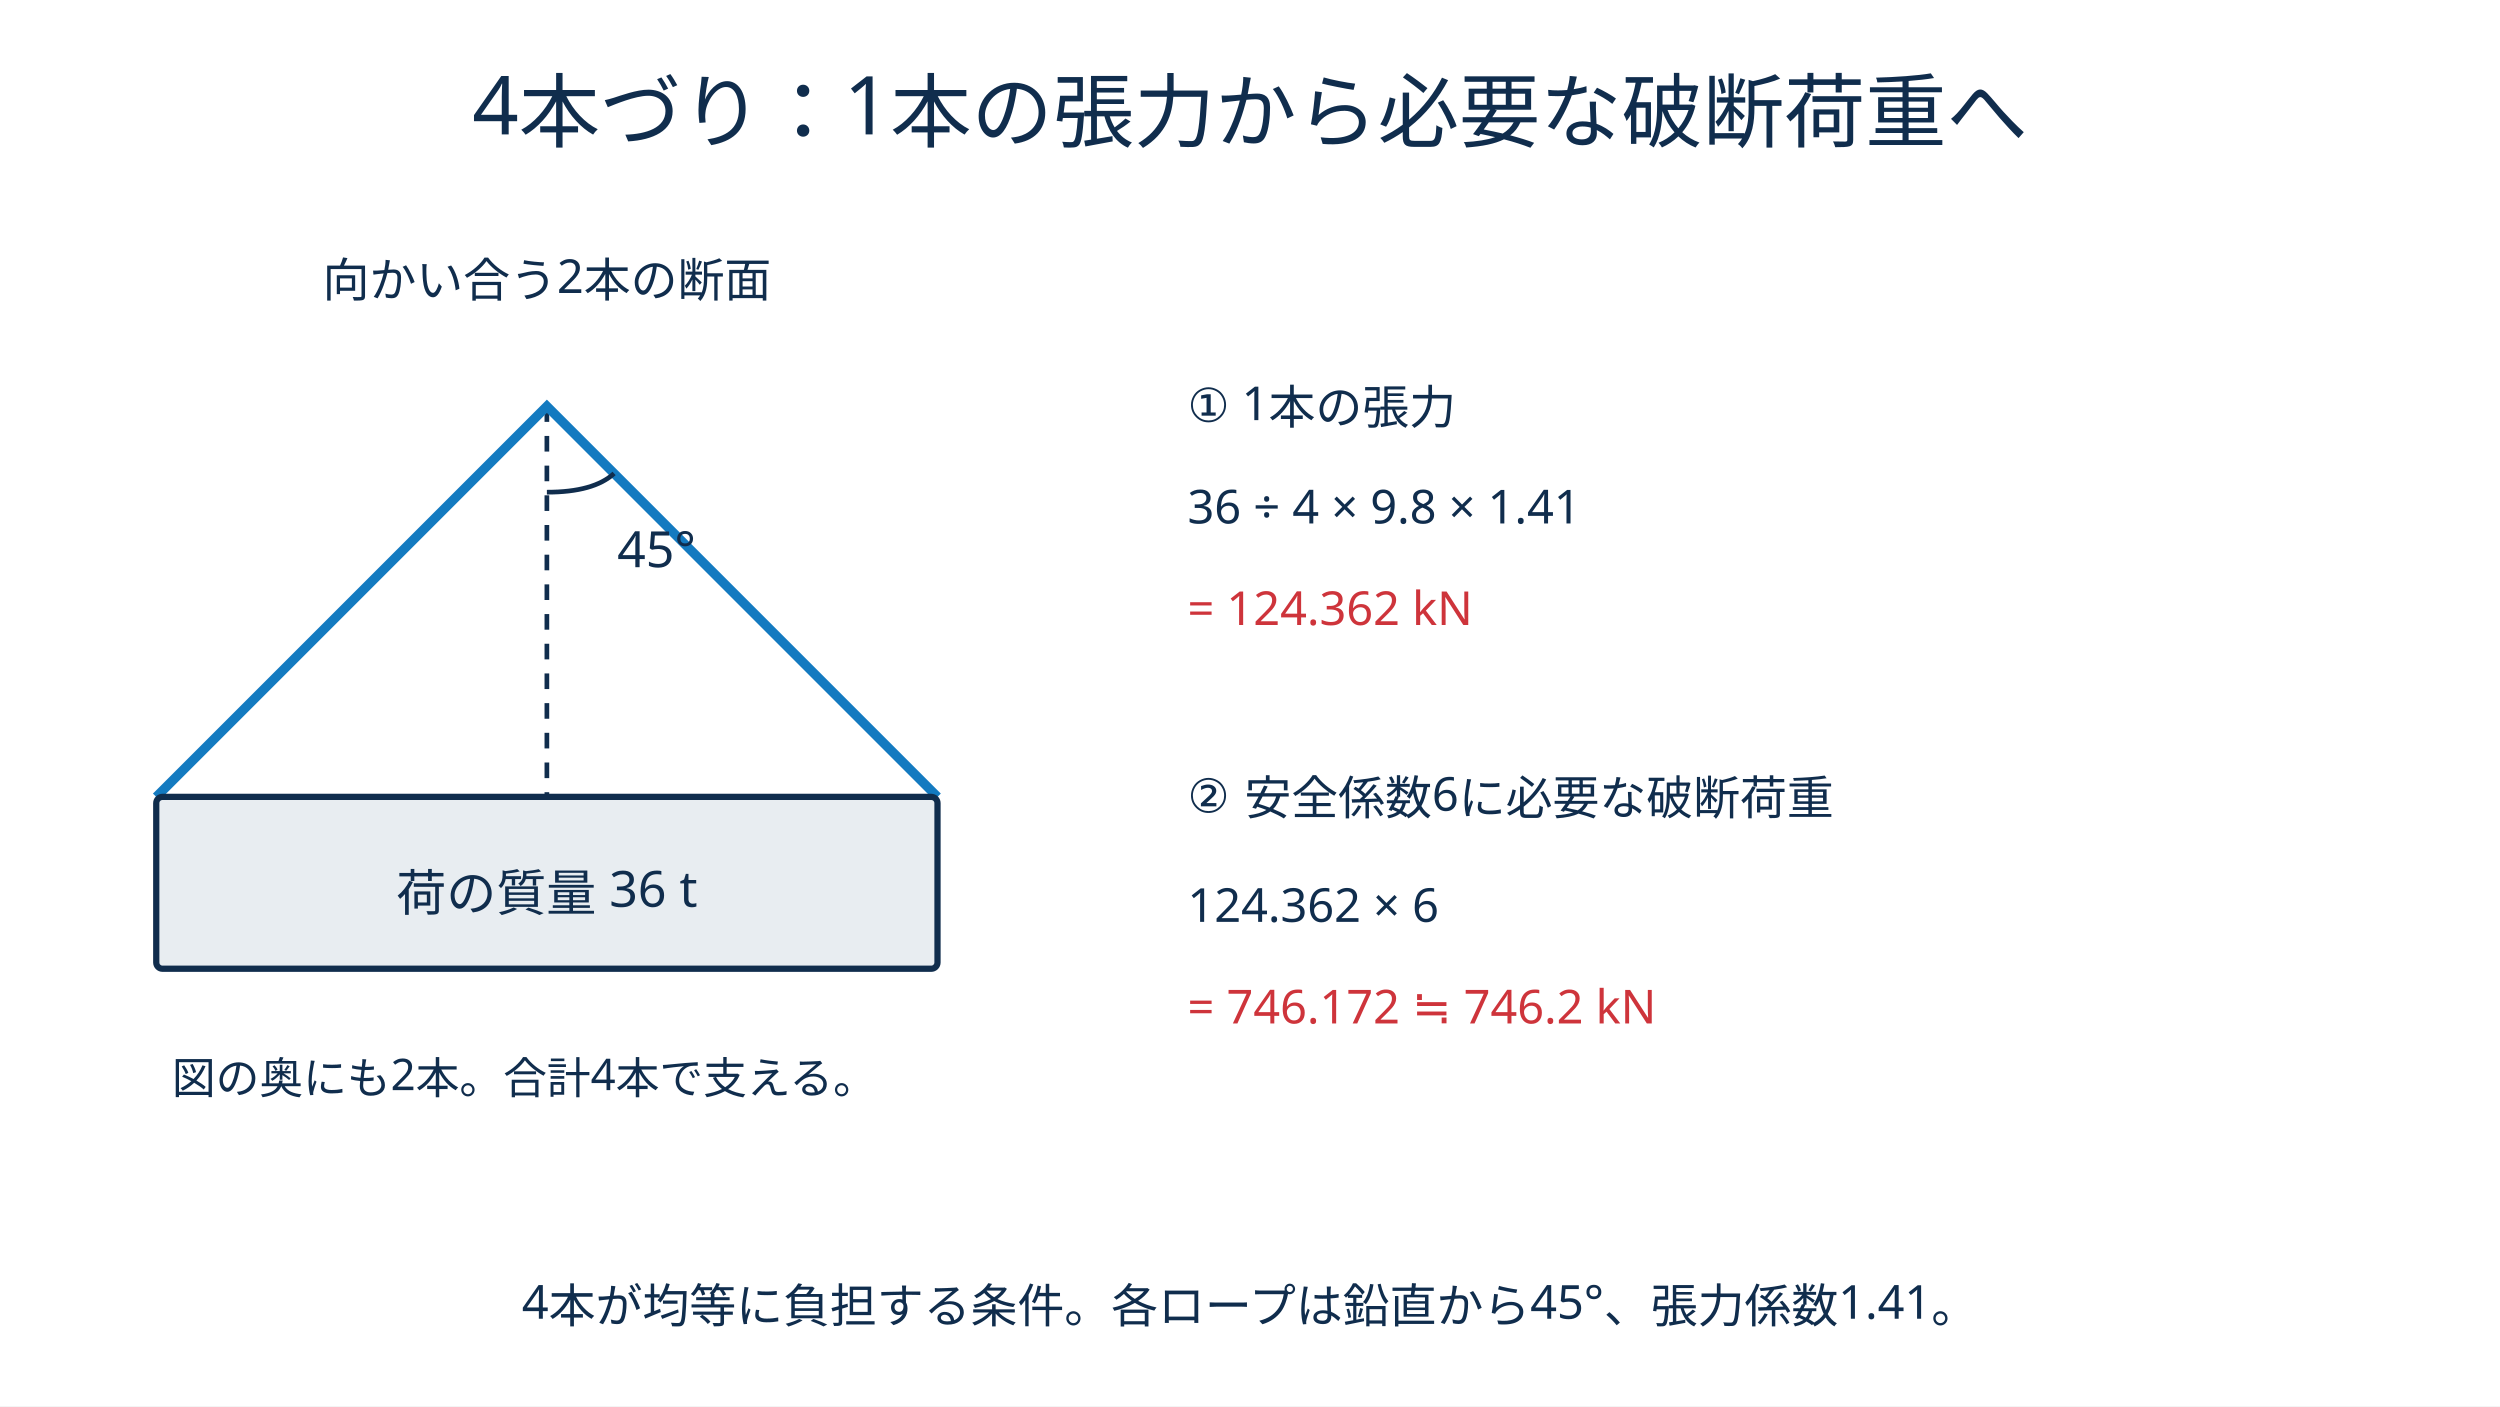
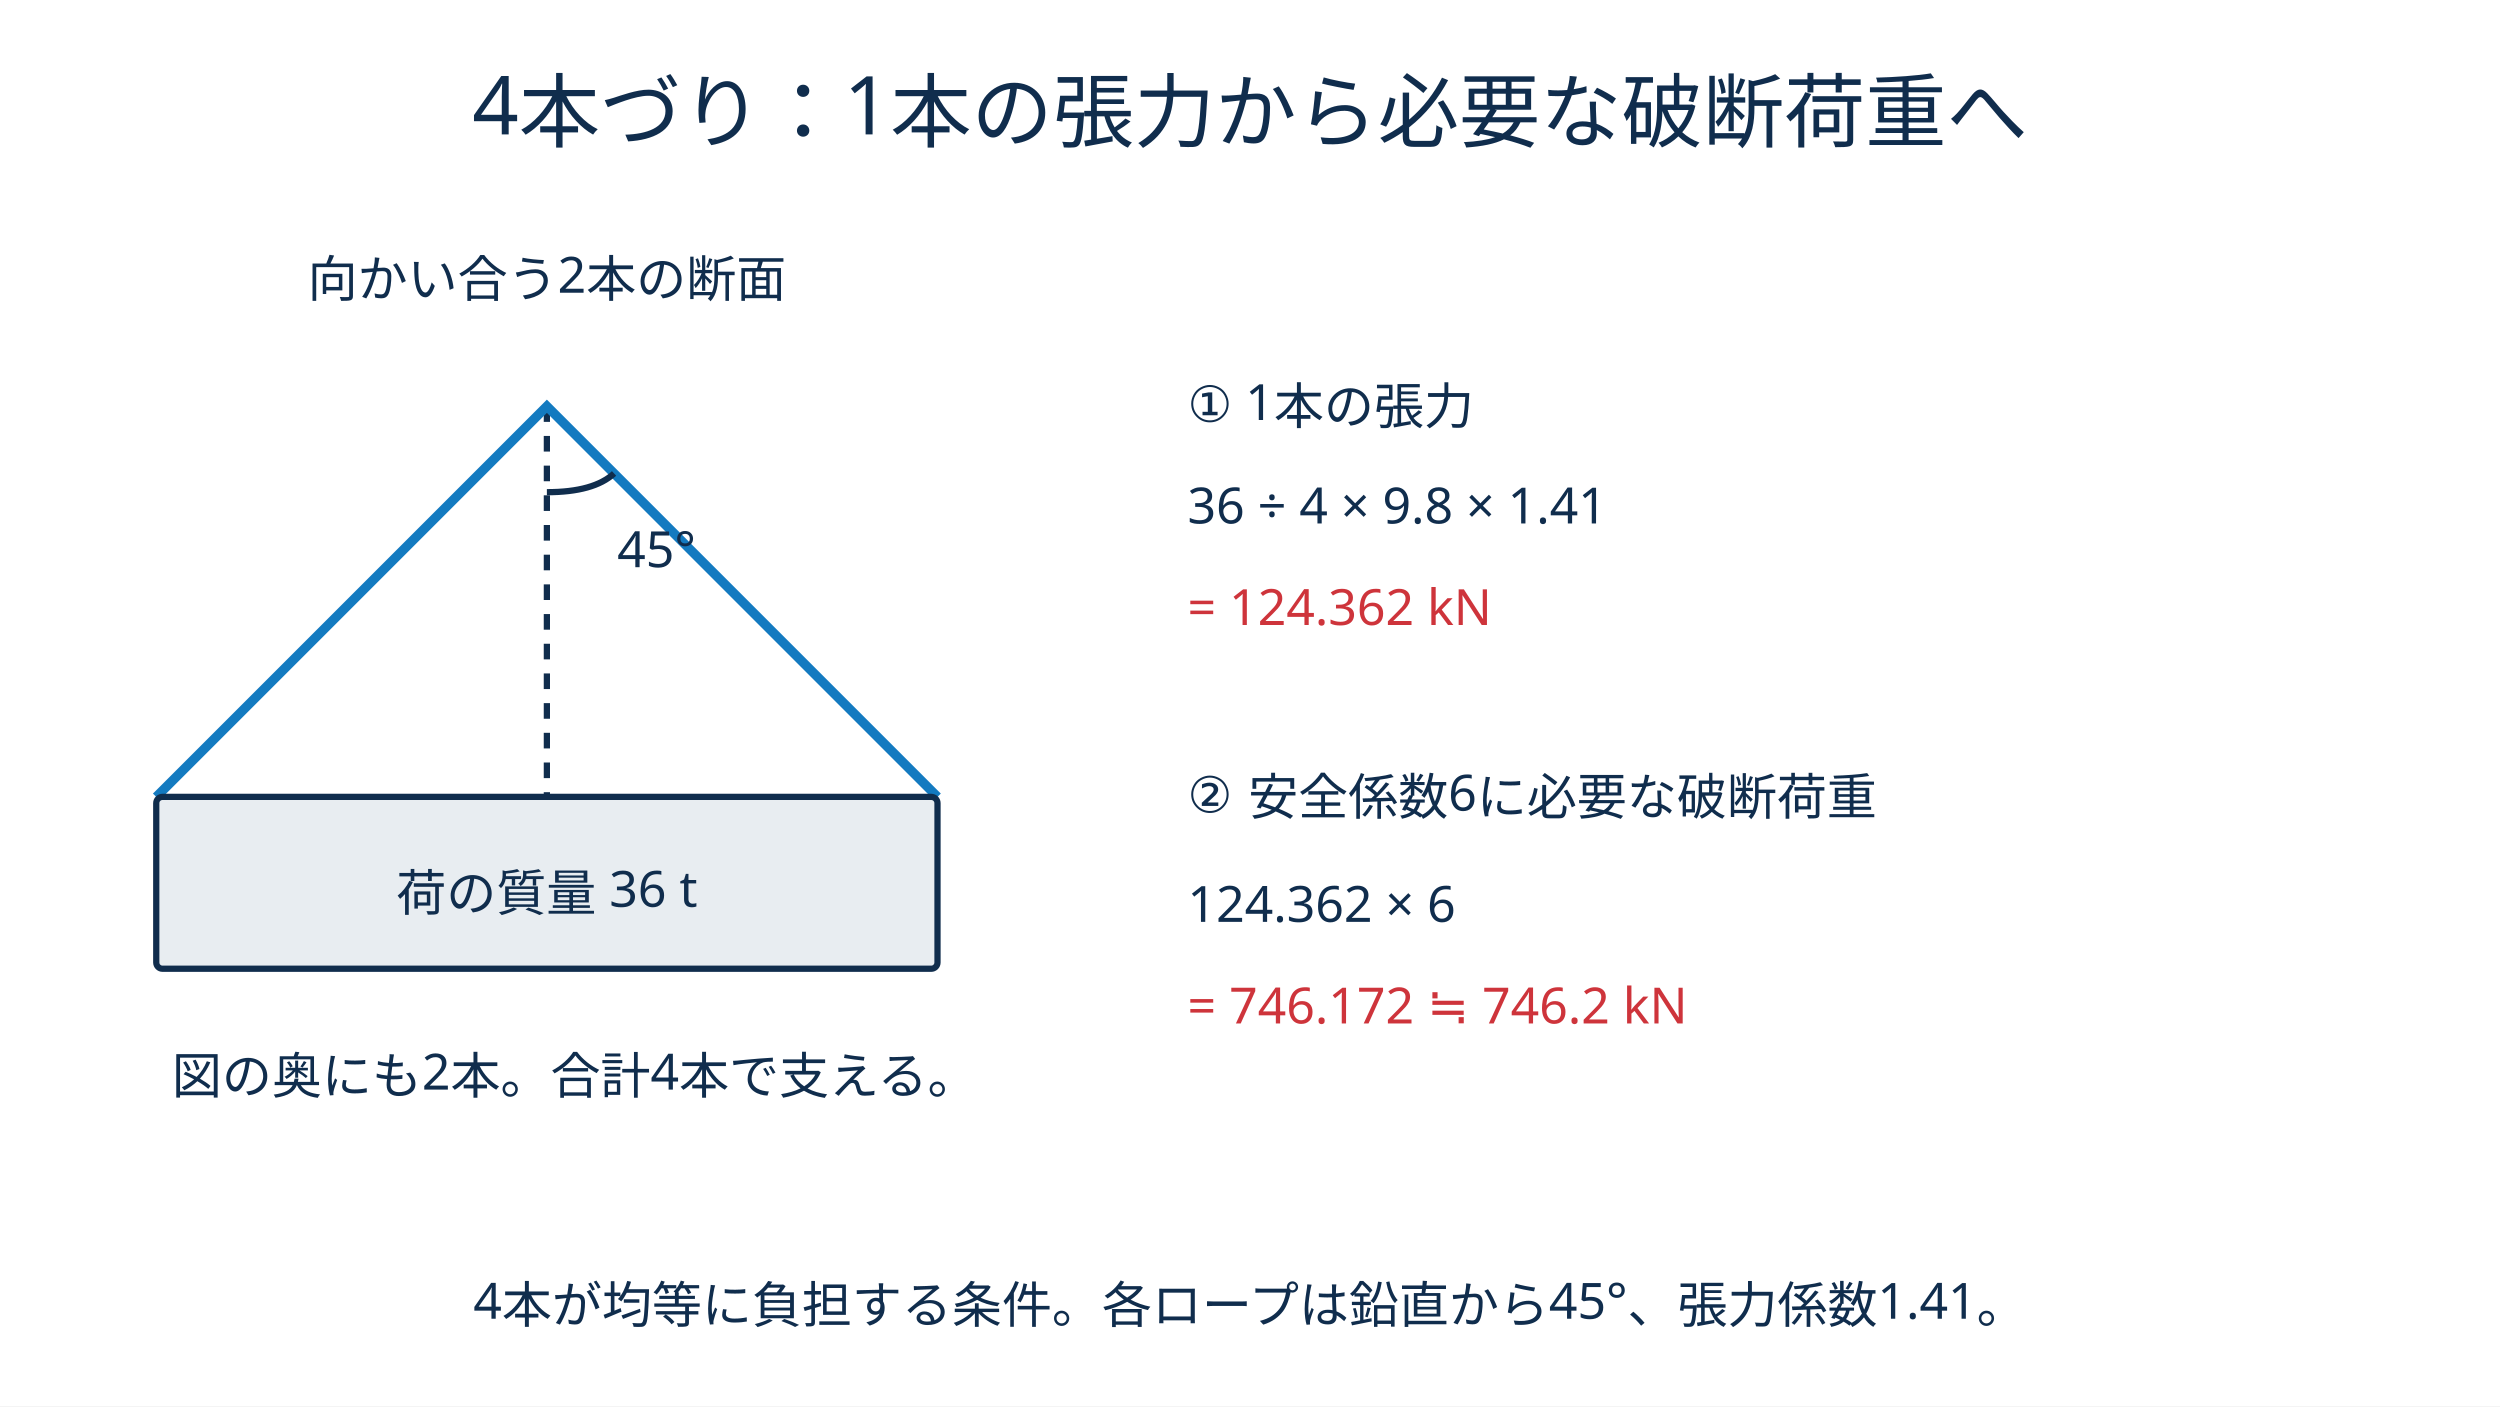
<svg xmlns="http://www.w3.org/2000/svg" viewBox="0 0 1600 900">
  <defs>
    <marker id="a0" viewBox="0 0 10 10" refX="9" refY="5" markerWidth="8" markerHeight="8" orient="auto-start-reverse">
      <path d="M0 0 L10 5 L0 10Z" fill="#102d4d" />
    </marker>
    <marker id="a1" viewBox="0 0 10 10" refX="9" refY="5" markerWidth="8" markerHeight="8" orient="auto-start-reverse">
      <path d="M0 0 L10 5 L0 10Z" fill="#137ac0" />
    </marker>
    <marker id="a2" viewBox="0 0 10 10" refX="9" refY="5" markerWidth="8" markerHeight="8" orient="auto-start-reverse">
      <path d="M0 0 L10 5 L0 10Z" fill="#ce343b" />
    </marker>
  </defs>
  <rect width="1600" height="900" fill="white" />
  <text x="800" y="86" fill="#102d4d" font-family="Noto Sans JP,Yu Gothic,Meiryo,sans-serif" font-size="52" font-weight="500" text-anchor="middle">4本づり：1本の張力から必要な破断荷重へ</text>
-   <text x="800" y="844" fill="#102d4d" font-family="Noto Sans JP,Yu Gothic,Meiryo,sans-serif" font-size="30" font-weight="500" text-anchor="middle">4本が均等に負担する条件。各ロープは鉛直から45°、張力係数1.41。</text>
-   <text x="350" y="190" fill="#102d4d" font-family="Noto Sans JP,Yu Gothic,Meiryo,sans-serif" font-size="30" font-weight="500" text-anchor="middle">向かい合う2本の断面</text>
-   <path d="M350 260 L350 580" fill="none" stroke="#102d4d" stroke-width="3" stroke-dasharray="10 9" />
+   <text x="800" y="844" fill="#102d4d" font-family="Noto Sans JP,Yu Gothic,Meiryo,sans-serif" font-size="32.0" font-weight="500" text-anchor="middle">4本が均等に負担する条件。各ロープは鉛直から45°、張力係数1.41。</text>
+   <text x="350" y="190" fill="#102d4d" font-family="Noto Sans JP,Yu Gothic,Meiryo,sans-serif" font-size="32.0" font-weight="500" text-anchor="middle">向かい合う2本の断面</text>
+   <path d="M350 260 L350 580" fill="none" stroke="#102d4d" stroke-width="4.0" stroke-dasharray="10 9" />
  <path d="M100 510 L350 260 L600 510" fill="none" stroke="#137ac0" stroke-width="6" />
  <rect x="100" y="510" width="500" height="110" rx="4" fill="#e8edf1" stroke="#102d4d" stroke-width="4" />
  <text x="350" y="583" fill="#102d4d" font-family="Noto Sans JP,Yu Gothic,Meiryo,sans-serif" font-size="32" font-weight="500" text-anchor="middle">荷の質量 36 t</text>
-   <path d="M350 315 Q380 315 393 303" fill="none" stroke="#102d4d" stroke-width="3" />
+   <path d="M350 315 Q380 315 393 303" fill="none" stroke="#102d4d" stroke-width="4.0" />
  <text x="395" y="363" fill="#102d4d" font-family="Noto Sans JP,Yu Gothic,Meiryo,sans-serif" font-size="32" font-weight="500" text-anchor="start">45°</text>
-   <text x="110" y="700" fill="#102d4d" font-family="Noto Sans JP,Yu Gothic,Meiryo,sans-serif" font-size="28" font-weight="500" text-anchor="start">図の奥にも2本。合計4本で支える。</text>
-   <text x="760" y="270" fill="#102d4d" font-family="Noto Sans JP,Yu Gothic,Meiryo,sans-serif" font-size="30" font-weight="500" text-anchor="start">① 1本の張力</text>
-   <text x="760" y="335" fill="#102d4d" font-family="Noto Sans JP,Yu Gothic,Meiryo,sans-serif" font-size="30" font-weight="500" text-anchor="start">36 ÷ 4 × 9.8 × 1.41</text>
-   <text x="760" y="400" fill="#ce343b" font-family="Noto Sans JP,Yu Gothic,Meiryo,sans-serif" font-size="30" font-weight="500" text-anchor="start">= 124.362 kN</text>
-   <text x="760" y="520" fill="#102d4d" font-family="Noto Sans JP,Yu Gothic,Meiryo,sans-serif" font-size="30" font-weight="500" text-anchor="start">② 安全係数6に必要な破断荷重</text>
-   <text x="760" y="590" fill="#102d4d" font-family="Noto Sans JP,Yu Gothic,Meiryo,sans-serif" font-size="30" font-weight="500" text-anchor="start">124.362 × 6</text>
-   <text x="760" y="655" fill="#ce343b" font-family="Noto Sans JP,Yu Gothic,Meiryo,sans-serif" font-size="30" font-weight="500" text-anchor="start">= 746.172 ≒ 746.2 kN</text>
+   <text x="110" y="700" fill="#102d4d" font-family="Noto Sans JP,Yu Gothic,Meiryo,sans-serif" font-size="32.0" font-weight="500" text-anchor="start">図の奥にも2本。合計4本で支える。</text>
+   <text x="760" y="270" fill="#102d4d" font-family="Noto Sans JP,Yu Gothic,Meiryo,sans-serif" font-size="32.0" font-weight="500" text-anchor="start">① 1本の張力</text>
+   <text x="760" y="335" fill="#102d4d" font-family="Noto Sans JP,Yu Gothic,Meiryo,sans-serif" font-size="32.0" font-weight="500" text-anchor="start">36 ÷ 4 × 9.8 × 1.41</text>
+   <text x="760" y="400" fill="#ce343b" font-family="Noto Sans JP,Yu Gothic,Meiryo,sans-serif" font-size="32.0" font-weight="500" text-anchor="start">= 124.362 kN</text>
+   <text x="760" y="520" fill="#102d4d" font-family="Noto Sans JP,Yu Gothic,Meiryo,sans-serif" font-size="32.0" font-weight="500" text-anchor="start">② 安全係数6に必要な破断荷重</text>
+   <text x="760" y="590" fill="#102d4d" font-family="Noto Sans JP,Yu Gothic,Meiryo,sans-serif" font-size="32.0" font-weight="500" text-anchor="start">124.362 × 6</text>
+   <text x="760" y="655" fill="#ce343b" font-family="Noto Sans JP,Yu Gothic,Meiryo,sans-serif" font-size="32.0" font-weight="500" text-anchor="start">= 746.172 ≒ 746.2 kN</text>
</svg>
